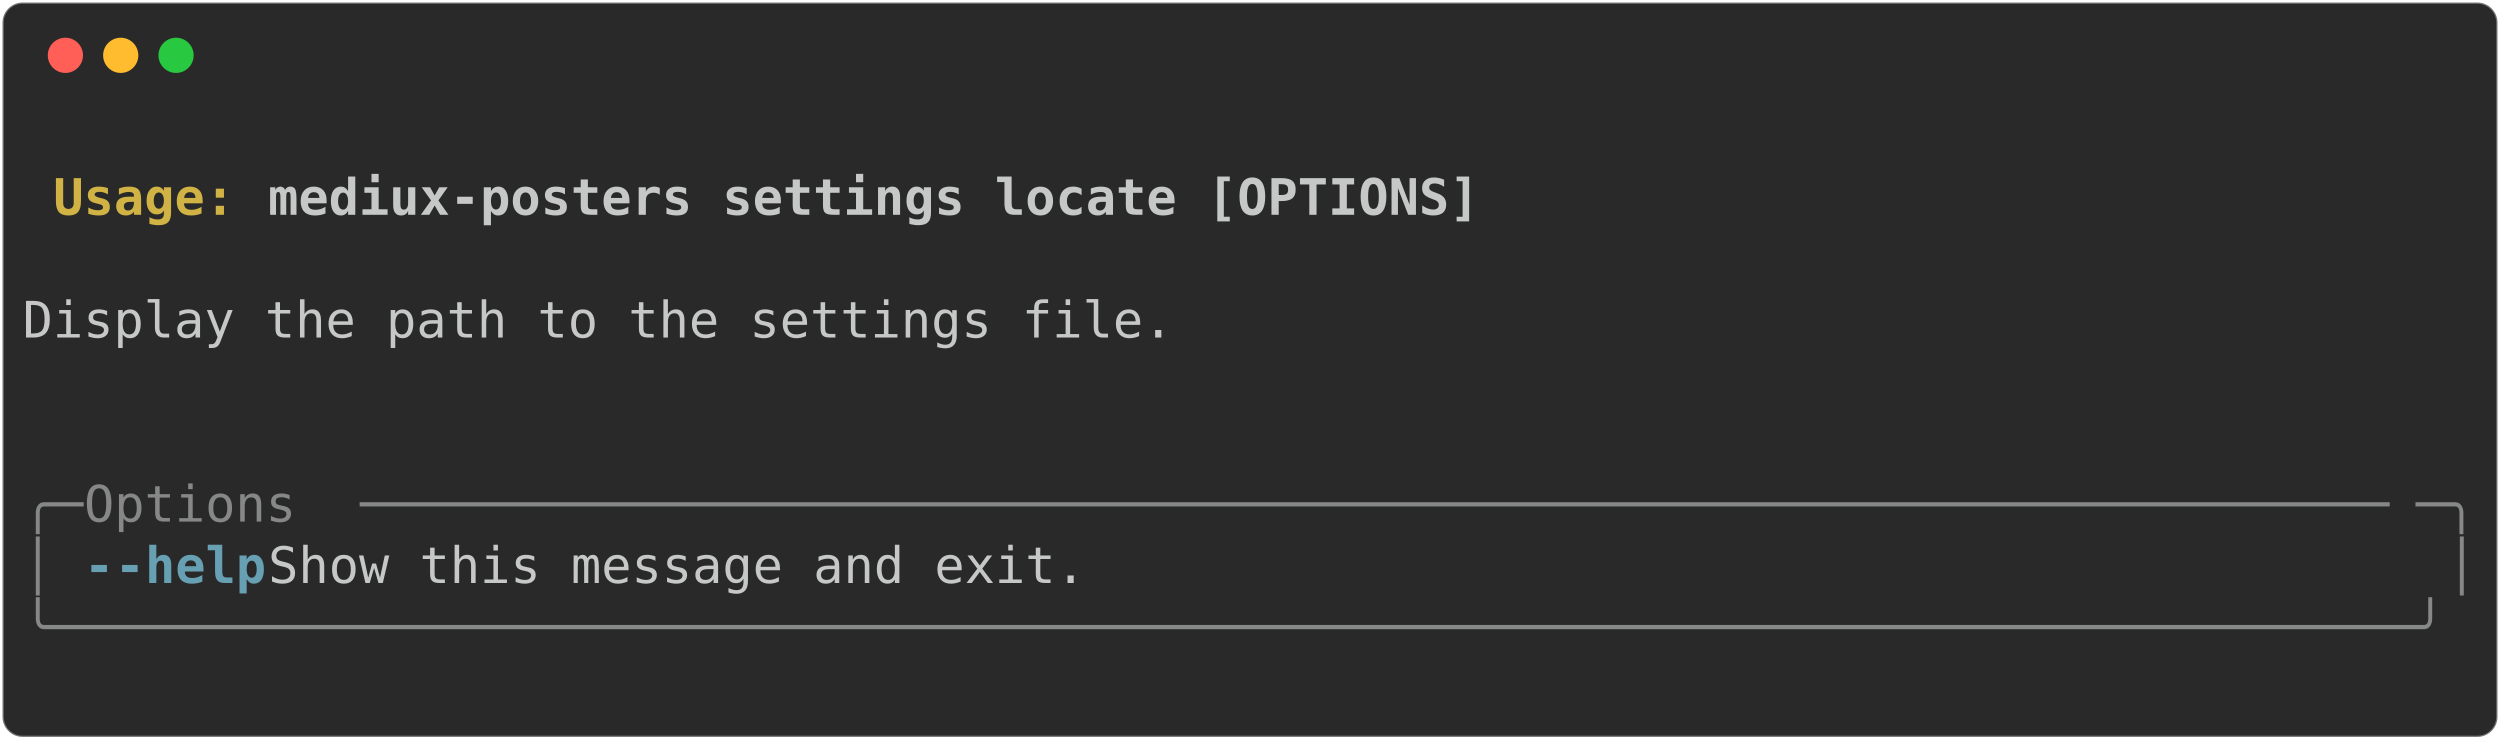
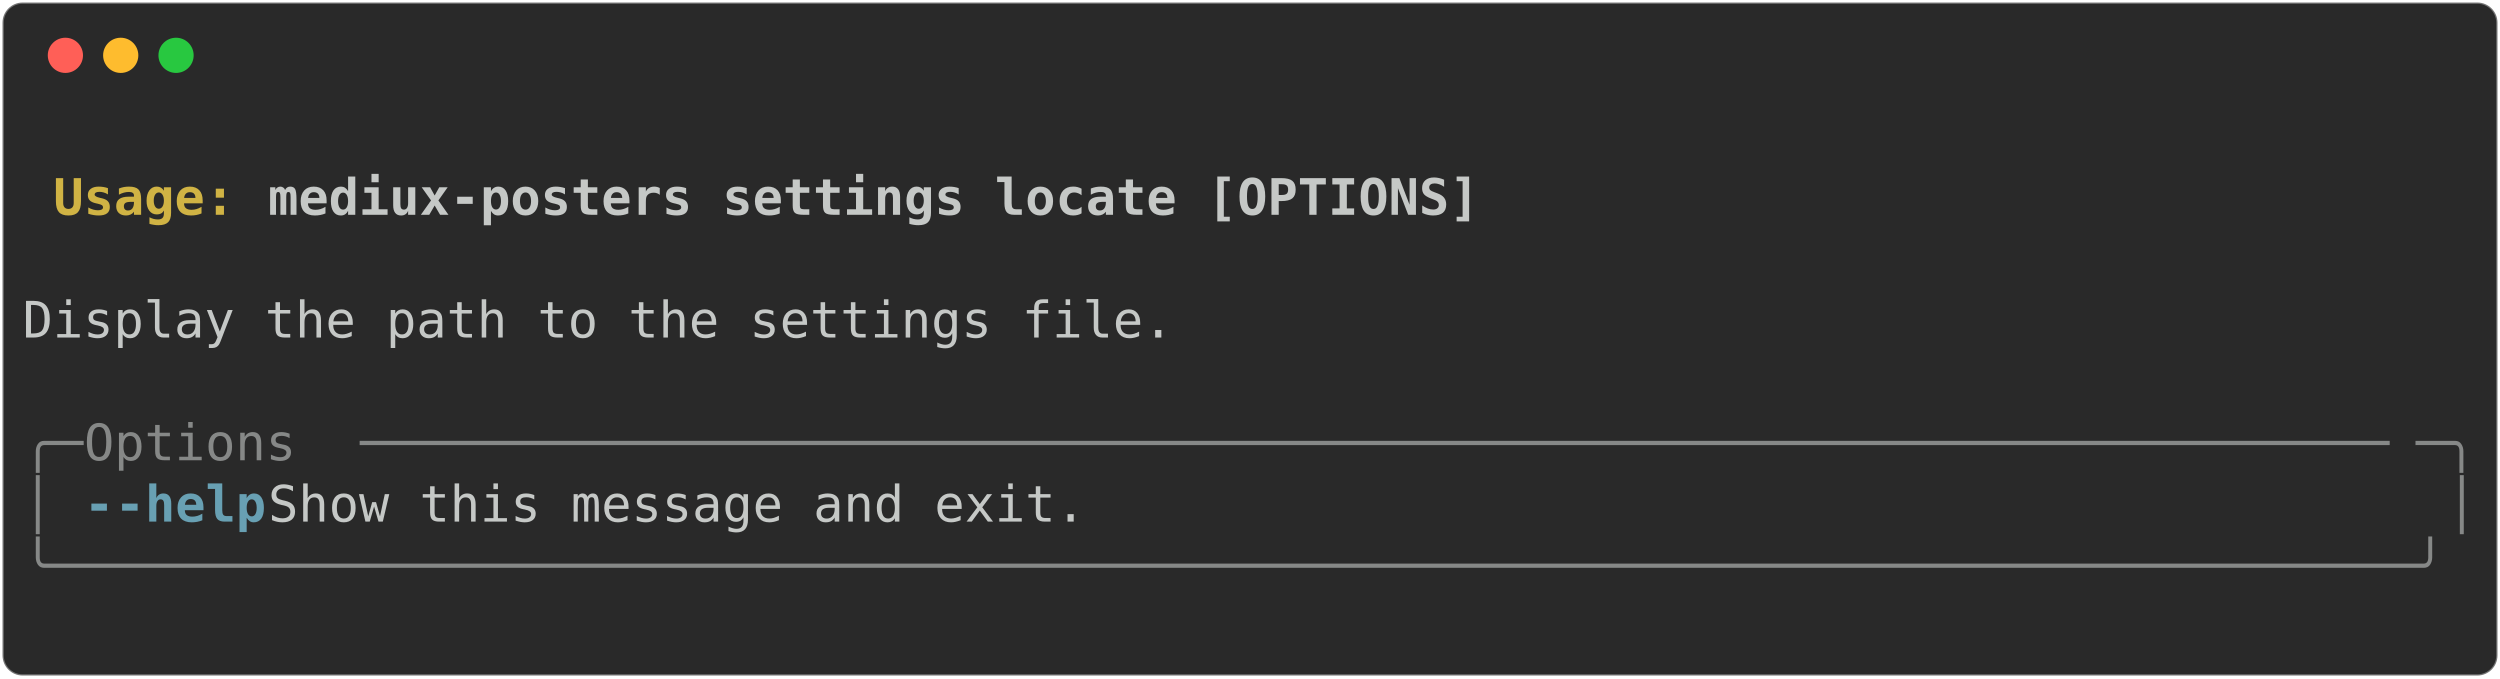
- <svg xmlns="http://www.w3.org/2000/svg" class="rich-terminal" viewBox="0 0 994 294.0">
+ <svg xmlns="http://www.w3.org/2000/svg" class="rich-terminal" viewBox="0 0 994 269.6">
  <style>

    @font-face {
        font-family: "Fira Code";
        src: local("FiraCode-Regular"),
                url("https://cdnjs.cloudflare.com/ajax/libs/firacode/6.2.0/woff2/FiraCode-Regular.woff2") format("woff2"),
                url("https://cdnjs.cloudflare.com/ajax/libs/firacode/6.2.0/woff/FiraCode-Regular.woff") format("woff");
        font-style: normal;
        font-weight: 400;
    }
    @font-face {
        font-family: "Fira Code";
        src: local("FiraCode-Bold"),
                url("https://cdnjs.cloudflare.com/ajax/libs/firacode/6.2.0/woff2/FiraCode-Bold.woff2") format("woff2"),
                url("https://cdnjs.cloudflare.com/ajax/libs/firacode/6.2.0/woff/FiraCode-Bold.woff") format("woff");
        font-style: bold;
        font-weight: 700;
    }

-     .terminal-3740377700-matrix {
+     .terminal-3326972086-matrix {
        font-family: Fira Code, monospace;
        font-size: 20px;
        line-height: 24.4px;
        font-variant-east-asian: full-width;
    }

-     .terminal-3740377700-title {
+     .terminal-3326972086-title {
        font-size: 18px;
        font-weight: bold;
        font-family: arial;
    }

-     .terminal-3740377700-r1 { fill: #c5c8c6;font-weight: bold }
- .terminal-3740377700-r2 { fill: #c5c8c6 }
- .terminal-3740377700-r3 { fill: #d0b344;font-weight: bold }
- .terminal-3740377700-r4 { fill: #868887 }
- .terminal-3740377700-r5 { fill: #68a0b3;font-weight: bold }
+     .terminal-3326972086-r1 { fill: #c5c8c6;font-weight: bold }
+ .terminal-3326972086-r2 { fill: #c5c8c6 }
+ .terminal-3326972086-r3 { fill: #d0b344;font-weight: bold }
+ .terminal-3326972086-r4 { fill: #868887 }
+ .terminal-3326972086-r5 { fill: #68a0b3;font-weight: bold }
    </style>
  <defs>
-     <clipPath id="terminal-3740377700-clip-terminal">
-       <rect x="0" y="0" width="975.0" height="243.0" />
+     <clipPath id="terminal-3326972086-clip-terminal">
+       <rect x="0" y="0" width="975.0" height="218.6" />
    </clipPath>
-     <clipPath id="terminal-3740377700-line-0">
+     <clipPath id="terminal-3326972086-line-0">
      <rect x="0" y="1.5" width="976" height="24.65" />
    </clipPath>
-     <clipPath id="terminal-3740377700-line-1">
+     <clipPath id="terminal-3326972086-line-1">
      <rect x="0" y="25.9" width="976" height="24.65" />
    </clipPath>
-     <clipPath id="terminal-3740377700-line-2">
+     <clipPath id="terminal-3326972086-line-2">
      <rect x="0" y="50.3" width="976" height="24.65" />
    </clipPath>
-     <clipPath id="terminal-3740377700-line-3">
+     <clipPath id="terminal-3326972086-line-3">
      <rect x="0" y="74.7" width="976" height="24.65" />
    </clipPath>
-     <clipPath id="terminal-3740377700-line-4">
+     <clipPath id="terminal-3326972086-line-4">
      <rect x="0" y="99.1" width="976" height="24.65" />
    </clipPath>
-     <clipPath id="terminal-3740377700-line-5">
+     <clipPath id="terminal-3326972086-line-5">
      <rect x="0" y="123.5" width="976" height="24.65" />
    </clipPath>
-     <clipPath id="terminal-3740377700-line-6">
+     <clipPath id="terminal-3326972086-line-6">
      <rect x="0" y="147.9" width="976" height="24.65" />
    </clipPath>
-     <clipPath id="terminal-3740377700-line-7">
+     <clipPath id="terminal-3326972086-line-7">
      <rect x="0" y="172.3" width="976" height="24.65" />
    </clipPath>
-     <clipPath id="terminal-3740377700-line-8">
-       <rect x="0" y="196.7" width="976" height="24.65" />
-     </clipPath>
  </defs>
-   <rect fill="#292929" stroke="rgba(255,255,255,0.35)" stroke-width="1" x="1" y="1" width="992" height="292" rx="8" />
+   <rect fill="#292929" stroke="rgba(255,255,255,0.35)" stroke-width="1" x="1" y="1" width="992" height="267.6" rx="8" />
  <g transform="translate(26,22)">
    <circle cx="0" cy="0" r="7" fill="#ff5f57" />
    <circle cx="22" cy="0" r="7" fill="#febc2e" />
    <circle cx="44" cy="0" r="7" fill="#28c840" />
  </g>
-   <g transform="translate(9, 41)" clip-path="url(#terminal-3740377700-clip-terminal)">
-     <g class="terminal-3740377700-matrix">
-       <text class="terminal-3740377700-r2" x="976" y="20" textLength="12.2" clip-path="url(#terminal-3740377700-line-0)">
+   <g transform="translate(9, 41)" clip-path="url(#terminal-3326972086-clip-terminal)">
+     <g class="terminal-3326972086-matrix">
+       <text class="terminal-3326972086-r2" x="976" y="20" textLength="12.2" clip-path="url(#terminal-3326972086-line-0)">
</text>
-       <text class="terminal-3740377700-r3" x="12.2" y="44.4" textLength="85.4" clip-path="url(#terminal-3740377700-line-1)">Usage: </text>
-       <text class="terminal-3740377700-r1" x="97.6" y="44.4" textLength="488" clip-path="url(#terminal-3740377700-line-1)">mediux-posters settings locate [OPTIONS]</text>
-       <text class="terminal-3740377700-r2" x="976" y="44.4" textLength="12.2" clip-path="url(#terminal-3740377700-line-1)">
+       <text class="terminal-3326972086-r3" x="12.2" y="44.4" textLength="85.4" clip-path="url(#terminal-3326972086-line-1)">Usage: </text>
+       <text class="terminal-3326972086-r1" x="97.6" y="44.4" textLength="488" clip-path="url(#terminal-3326972086-line-1)">mediux-posters settings locate [OPTIONS]</text>
+       <text class="terminal-3326972086-r2" x="976" y="44.4" textLength="12.2" clip-path="url(#terminal-3326972086-line-1)">
</text>
-       <text class="terminal-3740377700-r2" x="976" y="68.8" textLength="12.2" clip-path="url(#terminal-3740377700-line-2)">
+       <text class="terminal-3326972086-r2" x="976" y="68.8" textLength="12.2" clip-path="url(#terminal-3326972086-line-2)">
</text>
-       <text class="terminal-3740377700-r2" x="0" y="93.2" textLength="976" clip-path="url(#terminal-3740377700-line-3)"> Display the path to the settings file.                                         </text>
-       <text class="terminal-3740377700-r2" x="976" y="93.2" textLength="12.2" clip-path="url(#terminal-3740377700-line-3)">
+       <text class="terminal-3326972086-r2" x="0" y="93.2" textLength="976" clip-path="url(#terminal-3326972086-line-3)"> Display the path to the settings file.                                         </text>
+       <text class="terminal-3326972086-r2" x="976" y="93.2" textLength="12.2" clip-path="url(#terminal-3326972086-line-3)">
</text>
-       <text class="terminal-3740377700-r2" x="976" y="117.6" textLength="12.2" clip-path="url(#terminal-3740377700-line-4)">
+       <text class="terminal-3326972086-r2" x="976" y="117.6" textLength="12.2" clip-path="url(#terminal-3326972086-line-4)">
</text>
-       <text class="terminal-3740377700-r2" x="976" y="142" textLength="12.2" clip-path="url(#terminal-3740377700-line-5)">
+       <text class="terminal-3326972086-r4" x="0" y="142" textLength="24.4" clip-path="url(#terminal-3326972086-line-5)">╭─</text>
+       <text class="terminal-3326972086-r4" x="24.4" y="142" textLength="109.8" clip-path="url(#terminal-3326972086-line-5)"> Options </text>
+       <text class="terminal-3326972086-r4" x="134.2" y="142" textLength="817.4" clip-path="url(#terminal-3326972086-line-5)">───────────────────────────────────────────────────────────────────</text>
+       <text class="terminal-3326972086-r4" x="951.6" y="142" textLength="24.4" clip-path="url(#terminal-3326972086-line-5)">─╮</text>
+       <text class="terminal-3326972086-r2" x="976" y="142" textLength="12.2" clip-path="url(#terminal-3326972086-line-5)">
</text>
-       <text class="terminal-3740377700-r4" x="0" y="166.4" textLength="24.4" clip-path="url(#terminal-3740377700-line-6)">╭─</text>
-       <text class="terminal-3740377700-r4" x="24.4" y="166.4" textLength="109.8" clip-path="url(#terminal-3740377700-line-6)"> Options </text>
-       <text class="terminal-3740377700-r4" x="134.2" y="166.4" textLength="817.4" clip-path="url(#terminal-3740377700-line-6)">───────────────────────────────────────────────────────────────────</text>
-       <text class="terminal-3740377700-r4" x="951.6" y="166.4" textLength="24.4" clip-path="url(#terminal-3740377700-line-6)">─╮</text>
-       <text class="terminal-3740377700-r2" x="976" y="166.4" textLength="12.2" clip-path="url(#terminal-3740377700-line-6)">
+       <text class="terminal-3326972086-r4" x="0" y="166.4" textLength="12.2" clip-path="url(#terminal-3326972086-line-6)">│</text>
+       <text class="terminal-3326972086-r5" x="24.4" y="166.4" textLength="12.2" clip-path="url(#terminal-3326972086-line-6)">-</text>
+       <text class="terminal-3326972086-r5" x="36.6" y="166.4" textLength="61" clip-path="url(#terminal-3326972086-line-6)">-help</text>
+       <text class="terminal-3326972086-r2" x="97.6" y="166.4" textLength="866.2" clip-path="url(#terminal-3326972086-line-6)">          Show this message and exit.                                  </text>
+       <text class="terminal-3326972086-r4" x="963.8" y="166.4" textLength="12.2" clip-path="url(#terminal-3326972086-line-6)">│</text>
+       <text class="terminal-3326972086-r2" x="976" y="166.4" textLength="12.2" clip-path="url(#terminal-3326972086-line-6)">
</text>
-       <text class="terminal-3740377700-r4" x="0" y="190.8" textLength="12.2" clip-path="url(#terminal-3740377700-line-7)">│</text>
-       <text class="terminal-3740377700-r5" x="24.4" y="190.8" textLength="12.2" clip-path="url(#terminal-3740377700-line-7)">-</text>
-       <text class="terminal-3740377700-r5" x="36.6" y="190.8" textLength="61" clip-path="url(#terminal-3740377700-line-7)">-help</text>
-       <text class="terminal-3740377700-r2" x="97.6" y="190.8" textLength="866.2" clip-path="url(#terminal-3740377700-line-7)">          Show this message and exit.                                  </text>
-       <text class="terminal-3740377700-r4" x="963.8" y="190.8" textLength="12.2" clip-path="url(#terminal-3740377700-line-7)">│</text>
-       <text class="terminal-3740377700-r2" x="976" y="190.8" textLength="12.2" clip-path="url(#terminal-3740377700-line-7)">
+       <text class="terminal-3326972086-r4" x="0" y="190.8" textLength="976" clip-path="url(#terminal-3326972086-line-7)">╰──────────────────────────────────────────────────────────────────────────────╯</text>
+       <text class="terminal-3326972086-r2" x="976" y="190.8" textLength="12.2" clip-path="url(#terminal-3326972086-line-7)">
</text>
-       <text class="terminal-3740377700-r4" x="0" y="215.2" textLength="976" clip-path="url(#terminal-3740377700-line-8)">╰──────────────────────────────────────────────────────────────────────────────╯</text>
-       <text class="terminal-3740377700-r2" x="976" y="215.2" textLength="12.2" clip-path="url(#terminal-3740377700-line-8)">
- </text>
-       <text class="terminal-3740377700-r2" x="976" y="239.6" textLength="12.2" clip-path="url(#terminal-3740377700-line-9)">
+       <text class="terminal-3326972086-r2" x="976" y="215.2" textLength="12.2" clip-path="url(#terminal-3326972086-line-8)">
</text>
    </g>
  </g>
</svg>
